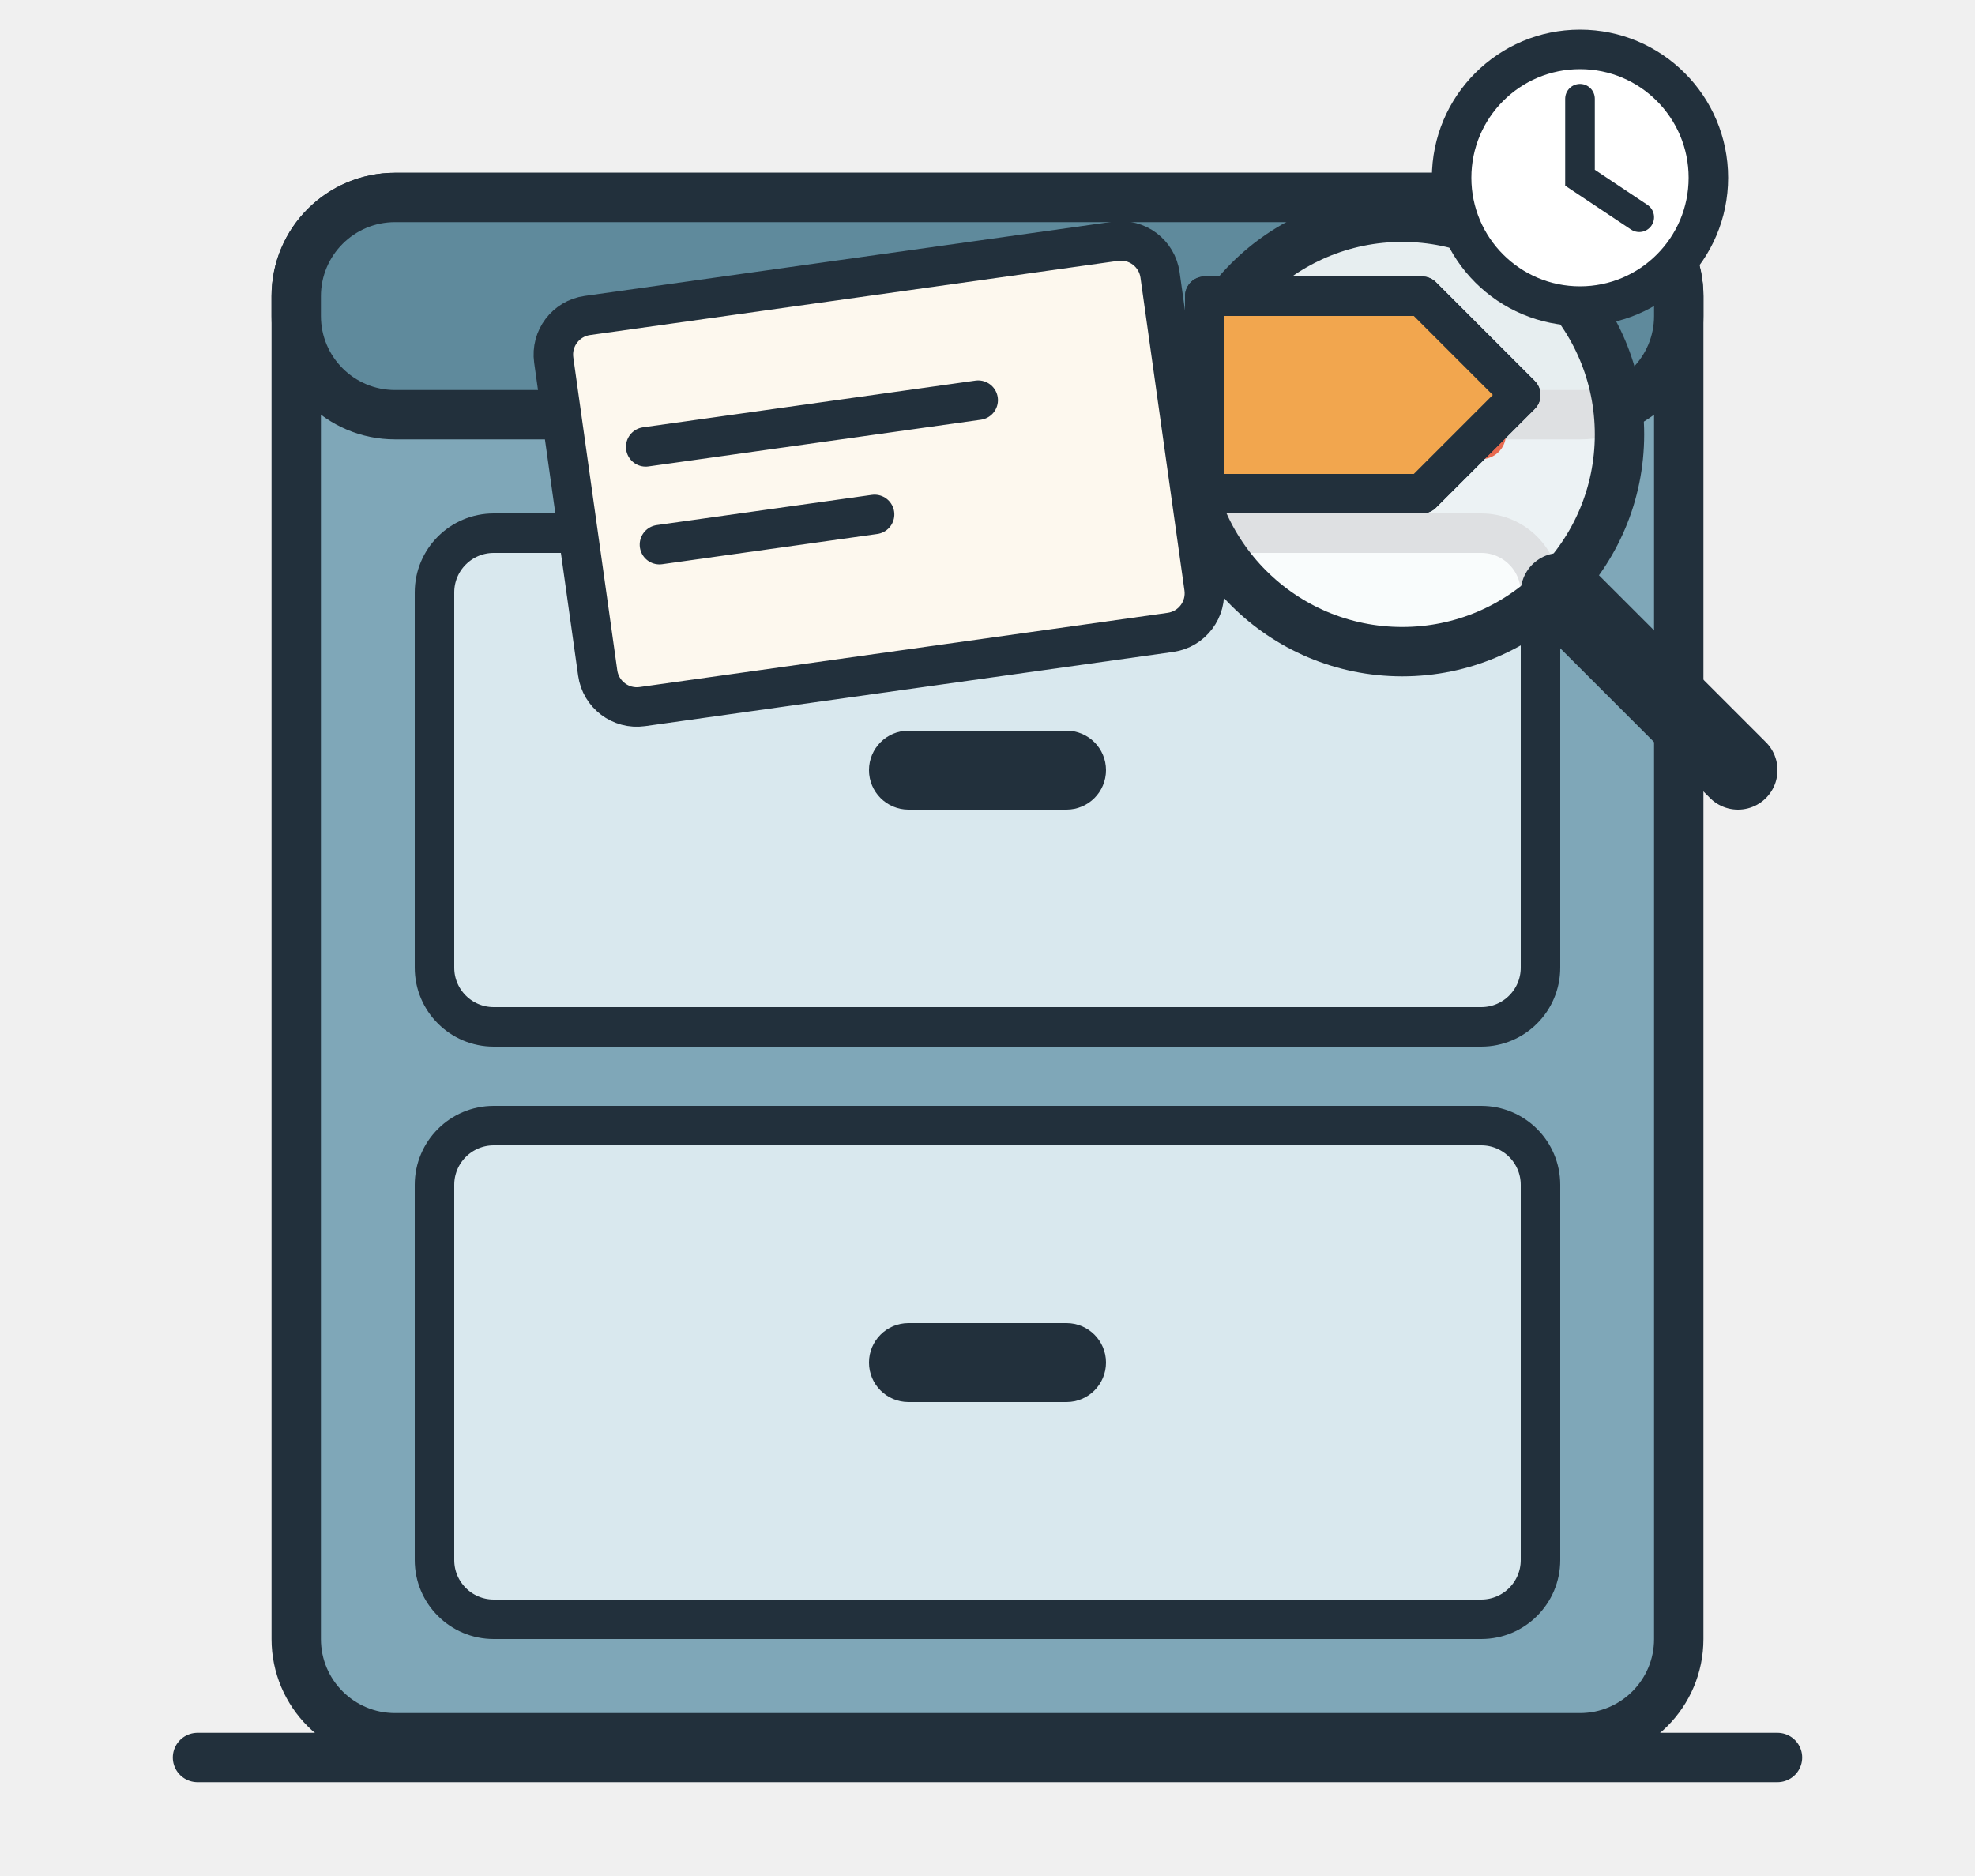
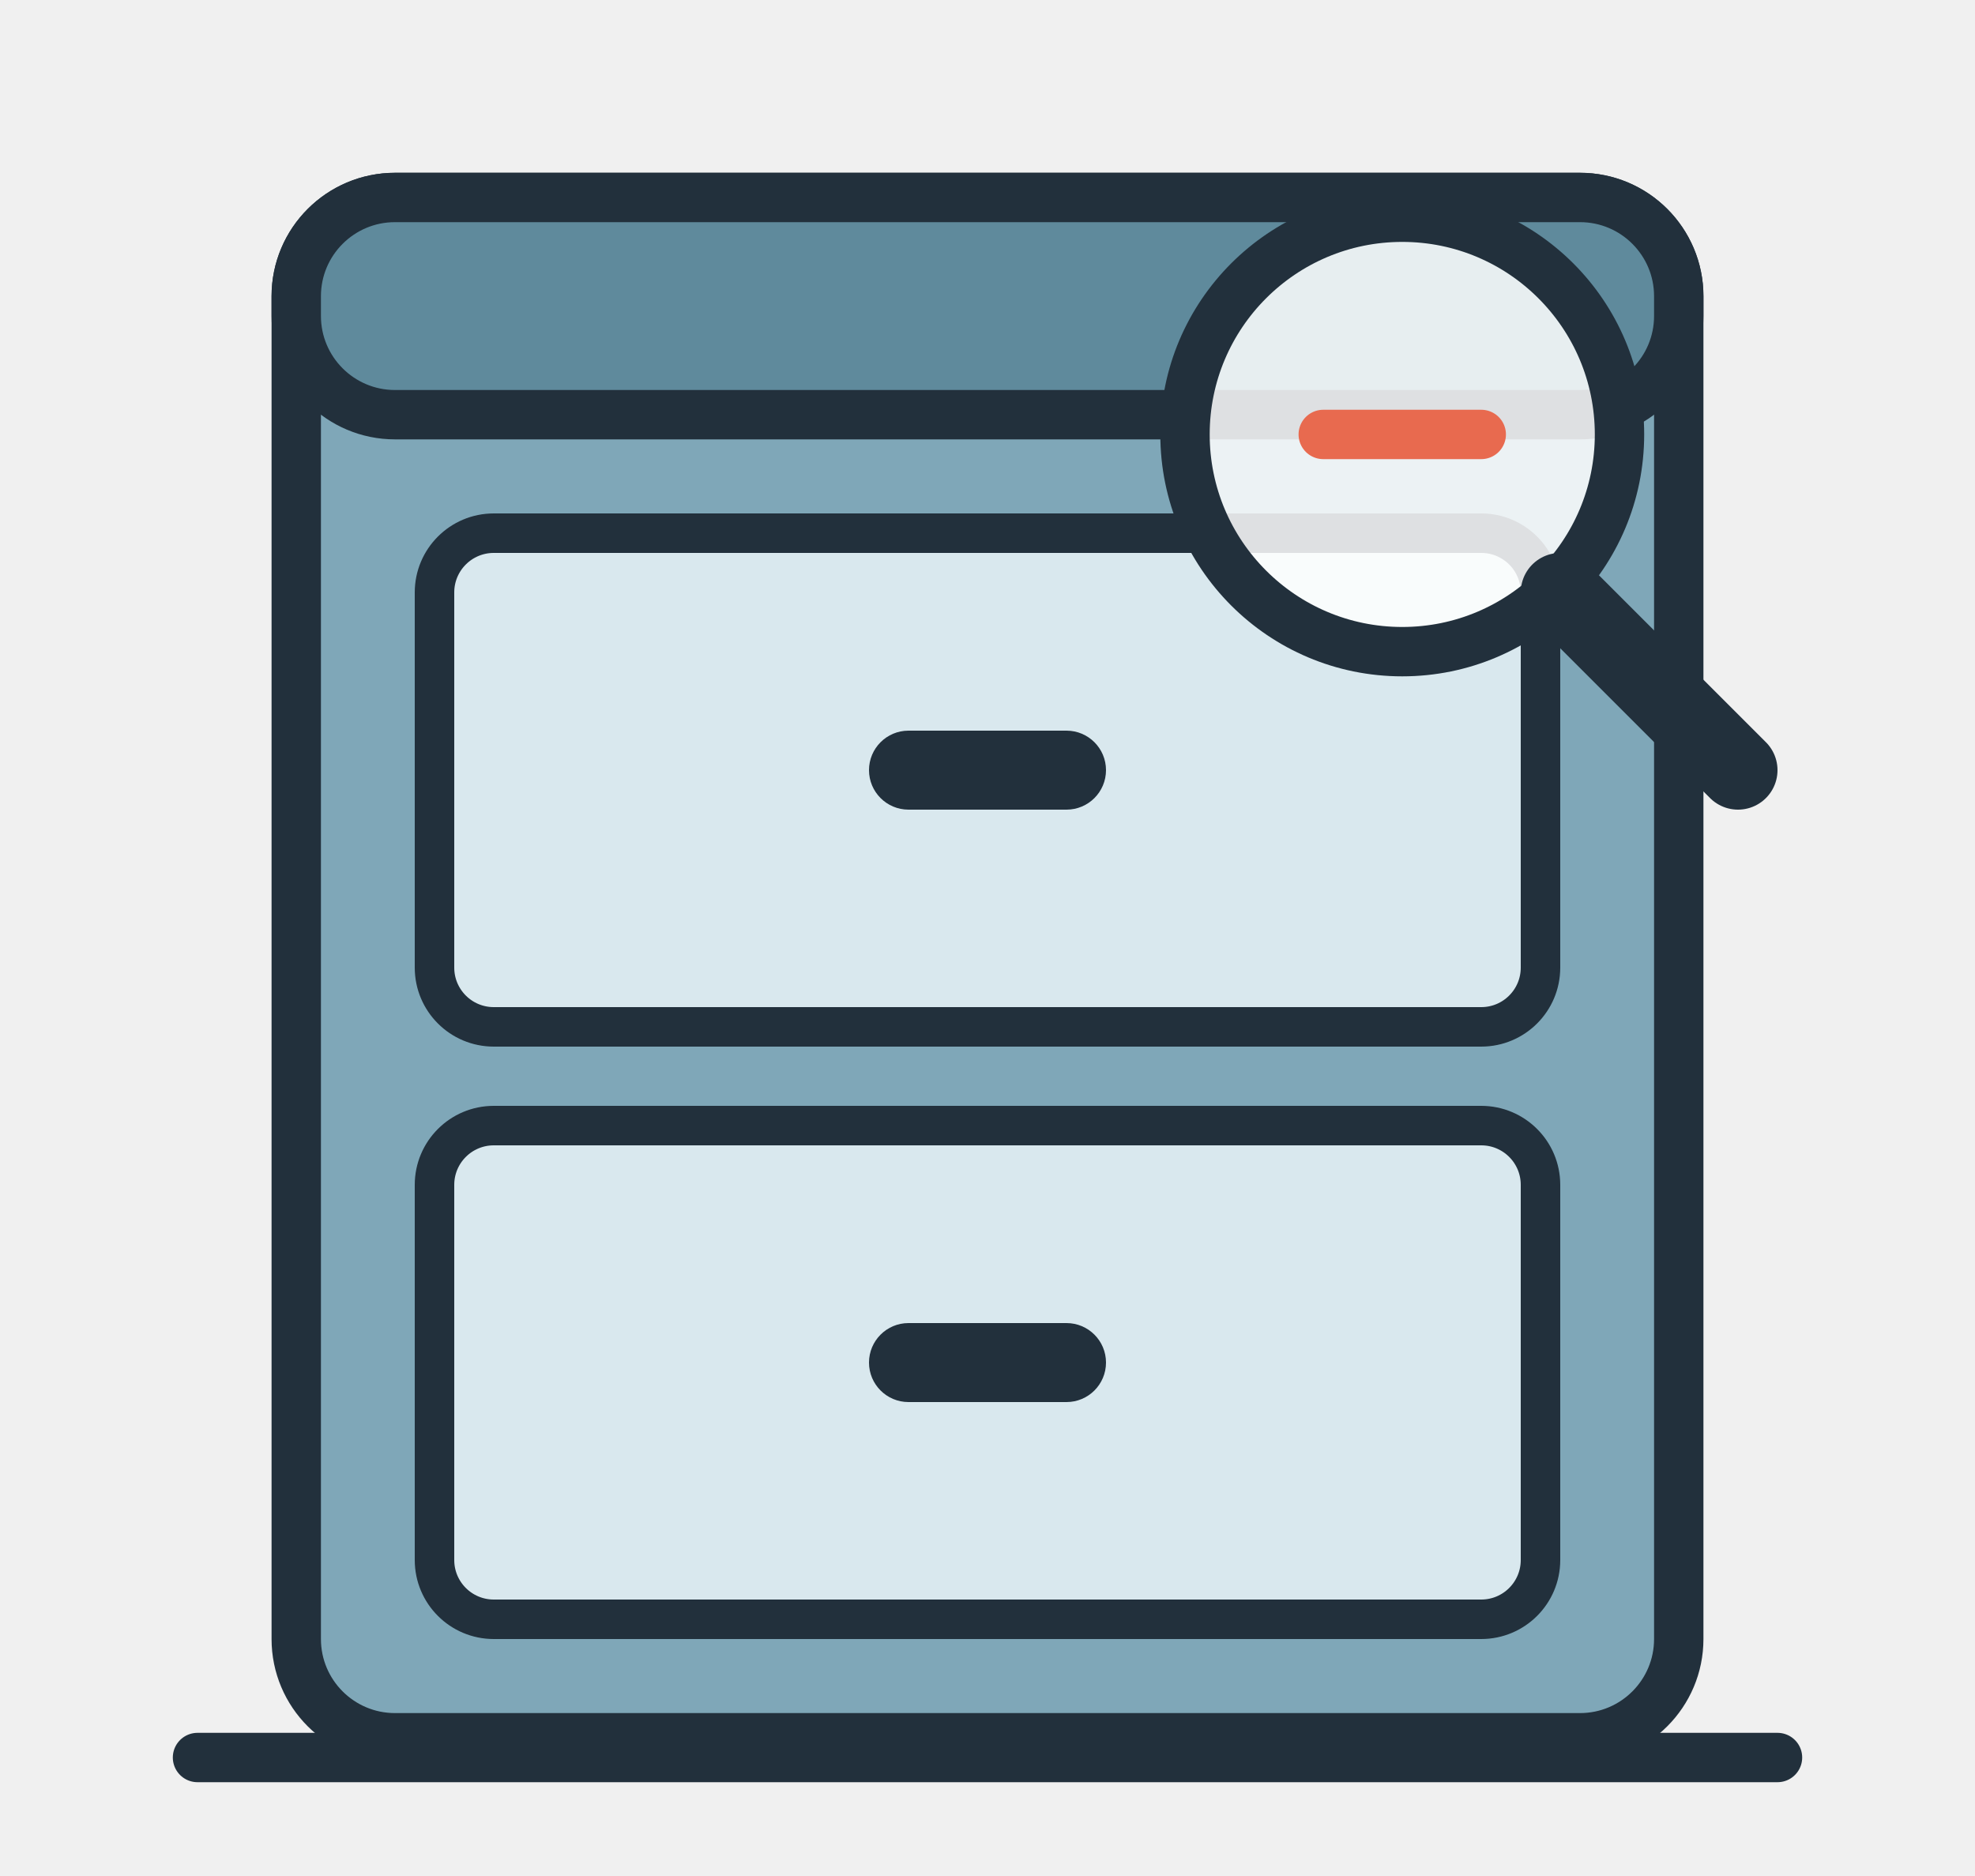
<svg xmlns="http://www.w3.org/2000/svg" viewBox="0 0 200 190">
  <path d="M20 178 H180" stroke="#22303c" stroke-width="5" stroke-linecap="round" />
  <rect x="30" y="20" width="140" height="156" rx="10" fill="#7fa7b8" stroke="#22303c" stroke-width="5" />
  <rect x="30" y="20" width="140" height="22" rx="10" fill="#5f8a9c" stroke="#22303c" stroke-width="5" />
  <rect x="44" y="54" width="112" height="50" rx="6" fill="#d9e8ee" stroke="#22303c" stroke-width="4" />
  <rect x="44" y="114" width="112" height="50" rx="6" fill="#d9e8ee" stroke="#22303c" stroke-width="4" />
  <rect x="88" y="74" width="24" height="8" rx="4" fill="#22303c" />
  <rect x="88" y="134" width="24" height="8" rx="4" fill="#22303c" />
-   <g data-when="checking">
+   <g>
    <circle cx="142" cy="44" r="22" fill="#fff" fill-opacity=".85" stroke="#22303c" stroke-width="5" />
    <path d="M158 60 l18 18" stroke="#22303c" stroke-width="8" stroke-linecap="round" />
    <path d="M134 44 h16" stroke="#e86a4f" stroke-width="5" stroke-linecap="round" />
  </g>
-   <g data-when="kept stale">
-     <rect x="58" y="28" width="62" height="40" rx="4" fill="#fdf8ee" stroke="#22303c" stroke-width="4" transform="rotate(-8 89 48)" />
-     <path d="M66 42 h34 M66 52 h22" stroke="#22303c" stroke-width="4" stroke-linecap="round" transform="rotate(-8 89 48)" />
-   </g>
-   <g data-when="kept">
-     <path d="M122 30 l22 0 l10 10 l-10 10 l-22 0 Z" fill="#7bbf8e" stroke="#22303c" stroke-width="4" stroke-linejoin="round" />
-     <circle cx="128" cy="40" r="3" fill="#22303c" />
-   </g>
-   <g data-when="stale">
-     <path d="M122 30 l22 0 l10 10 l-10 10 l-22 0 Z" fill="#f2a64e" stroke="#22303c" stroke-width="4" stroke-linejoin="round" />
-     <circle cx="160" cy="18" r="13" fill="#fff" stroke="#22303c" stroke-width="4" />
-     <path d="M160 10 v8 l6 4" fill="none" stroke="#22303c" stroke-width="3" stroke-linecap="round" />
-   </g>
</svg>
